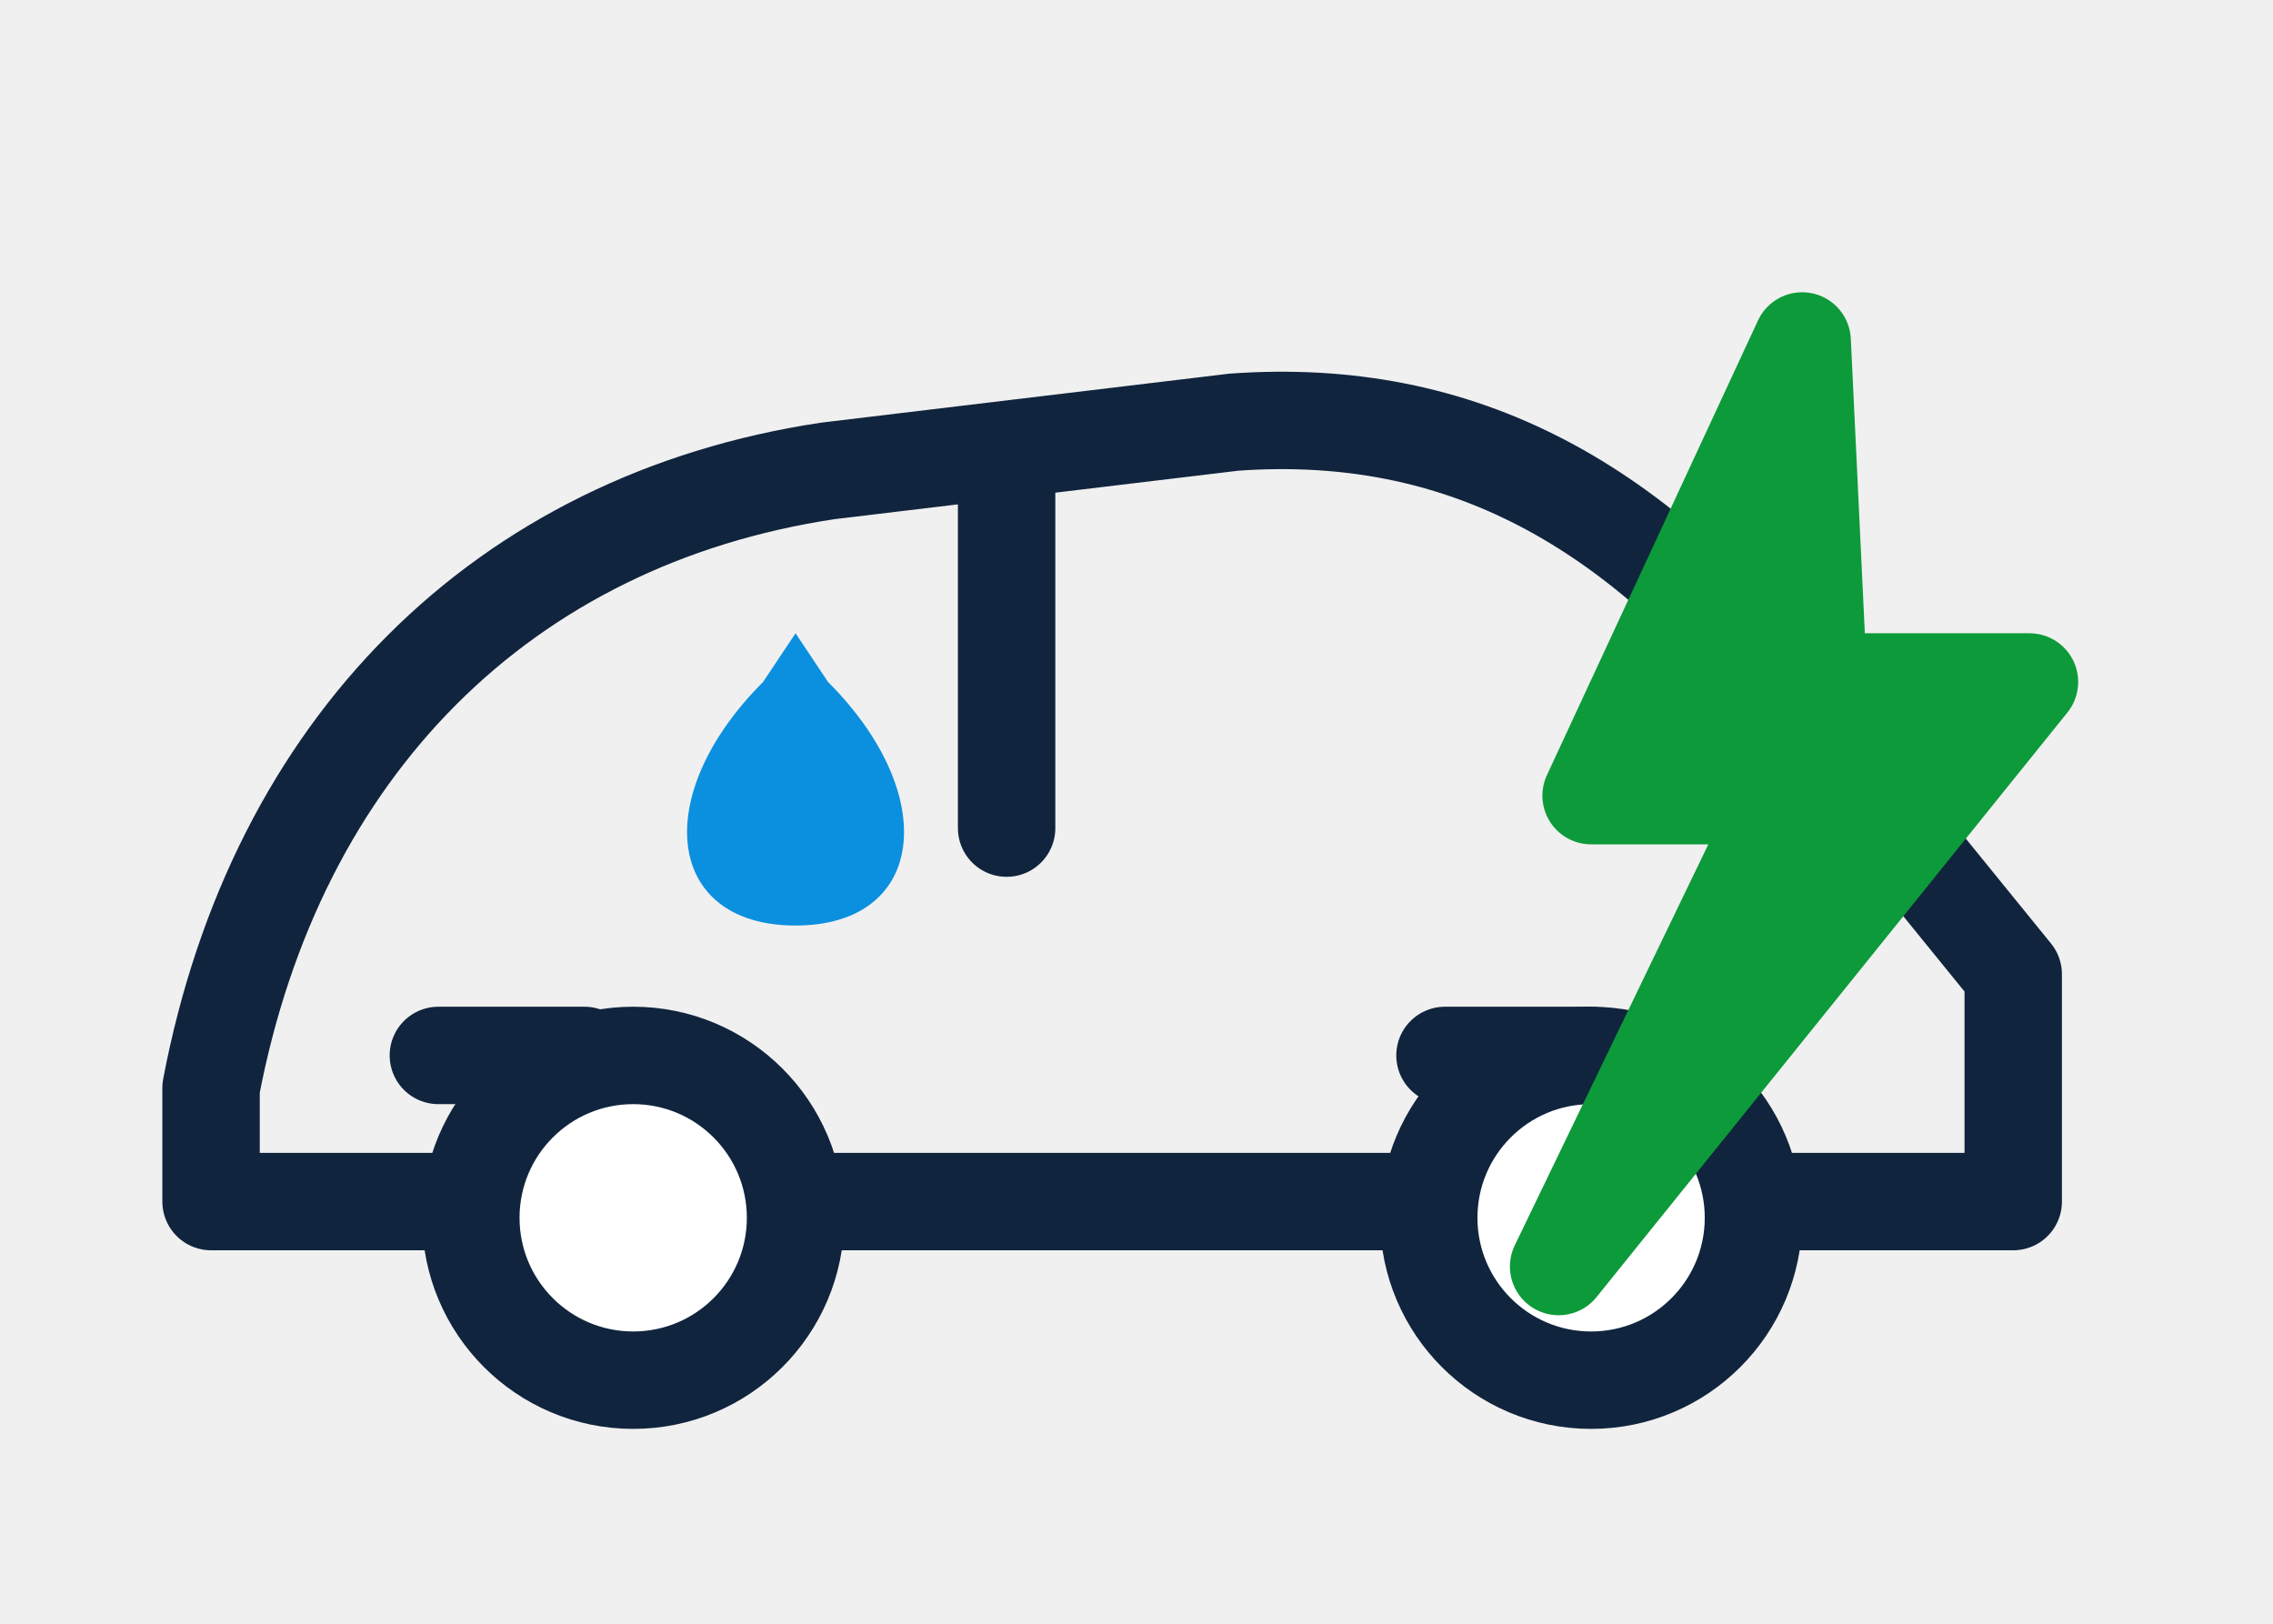
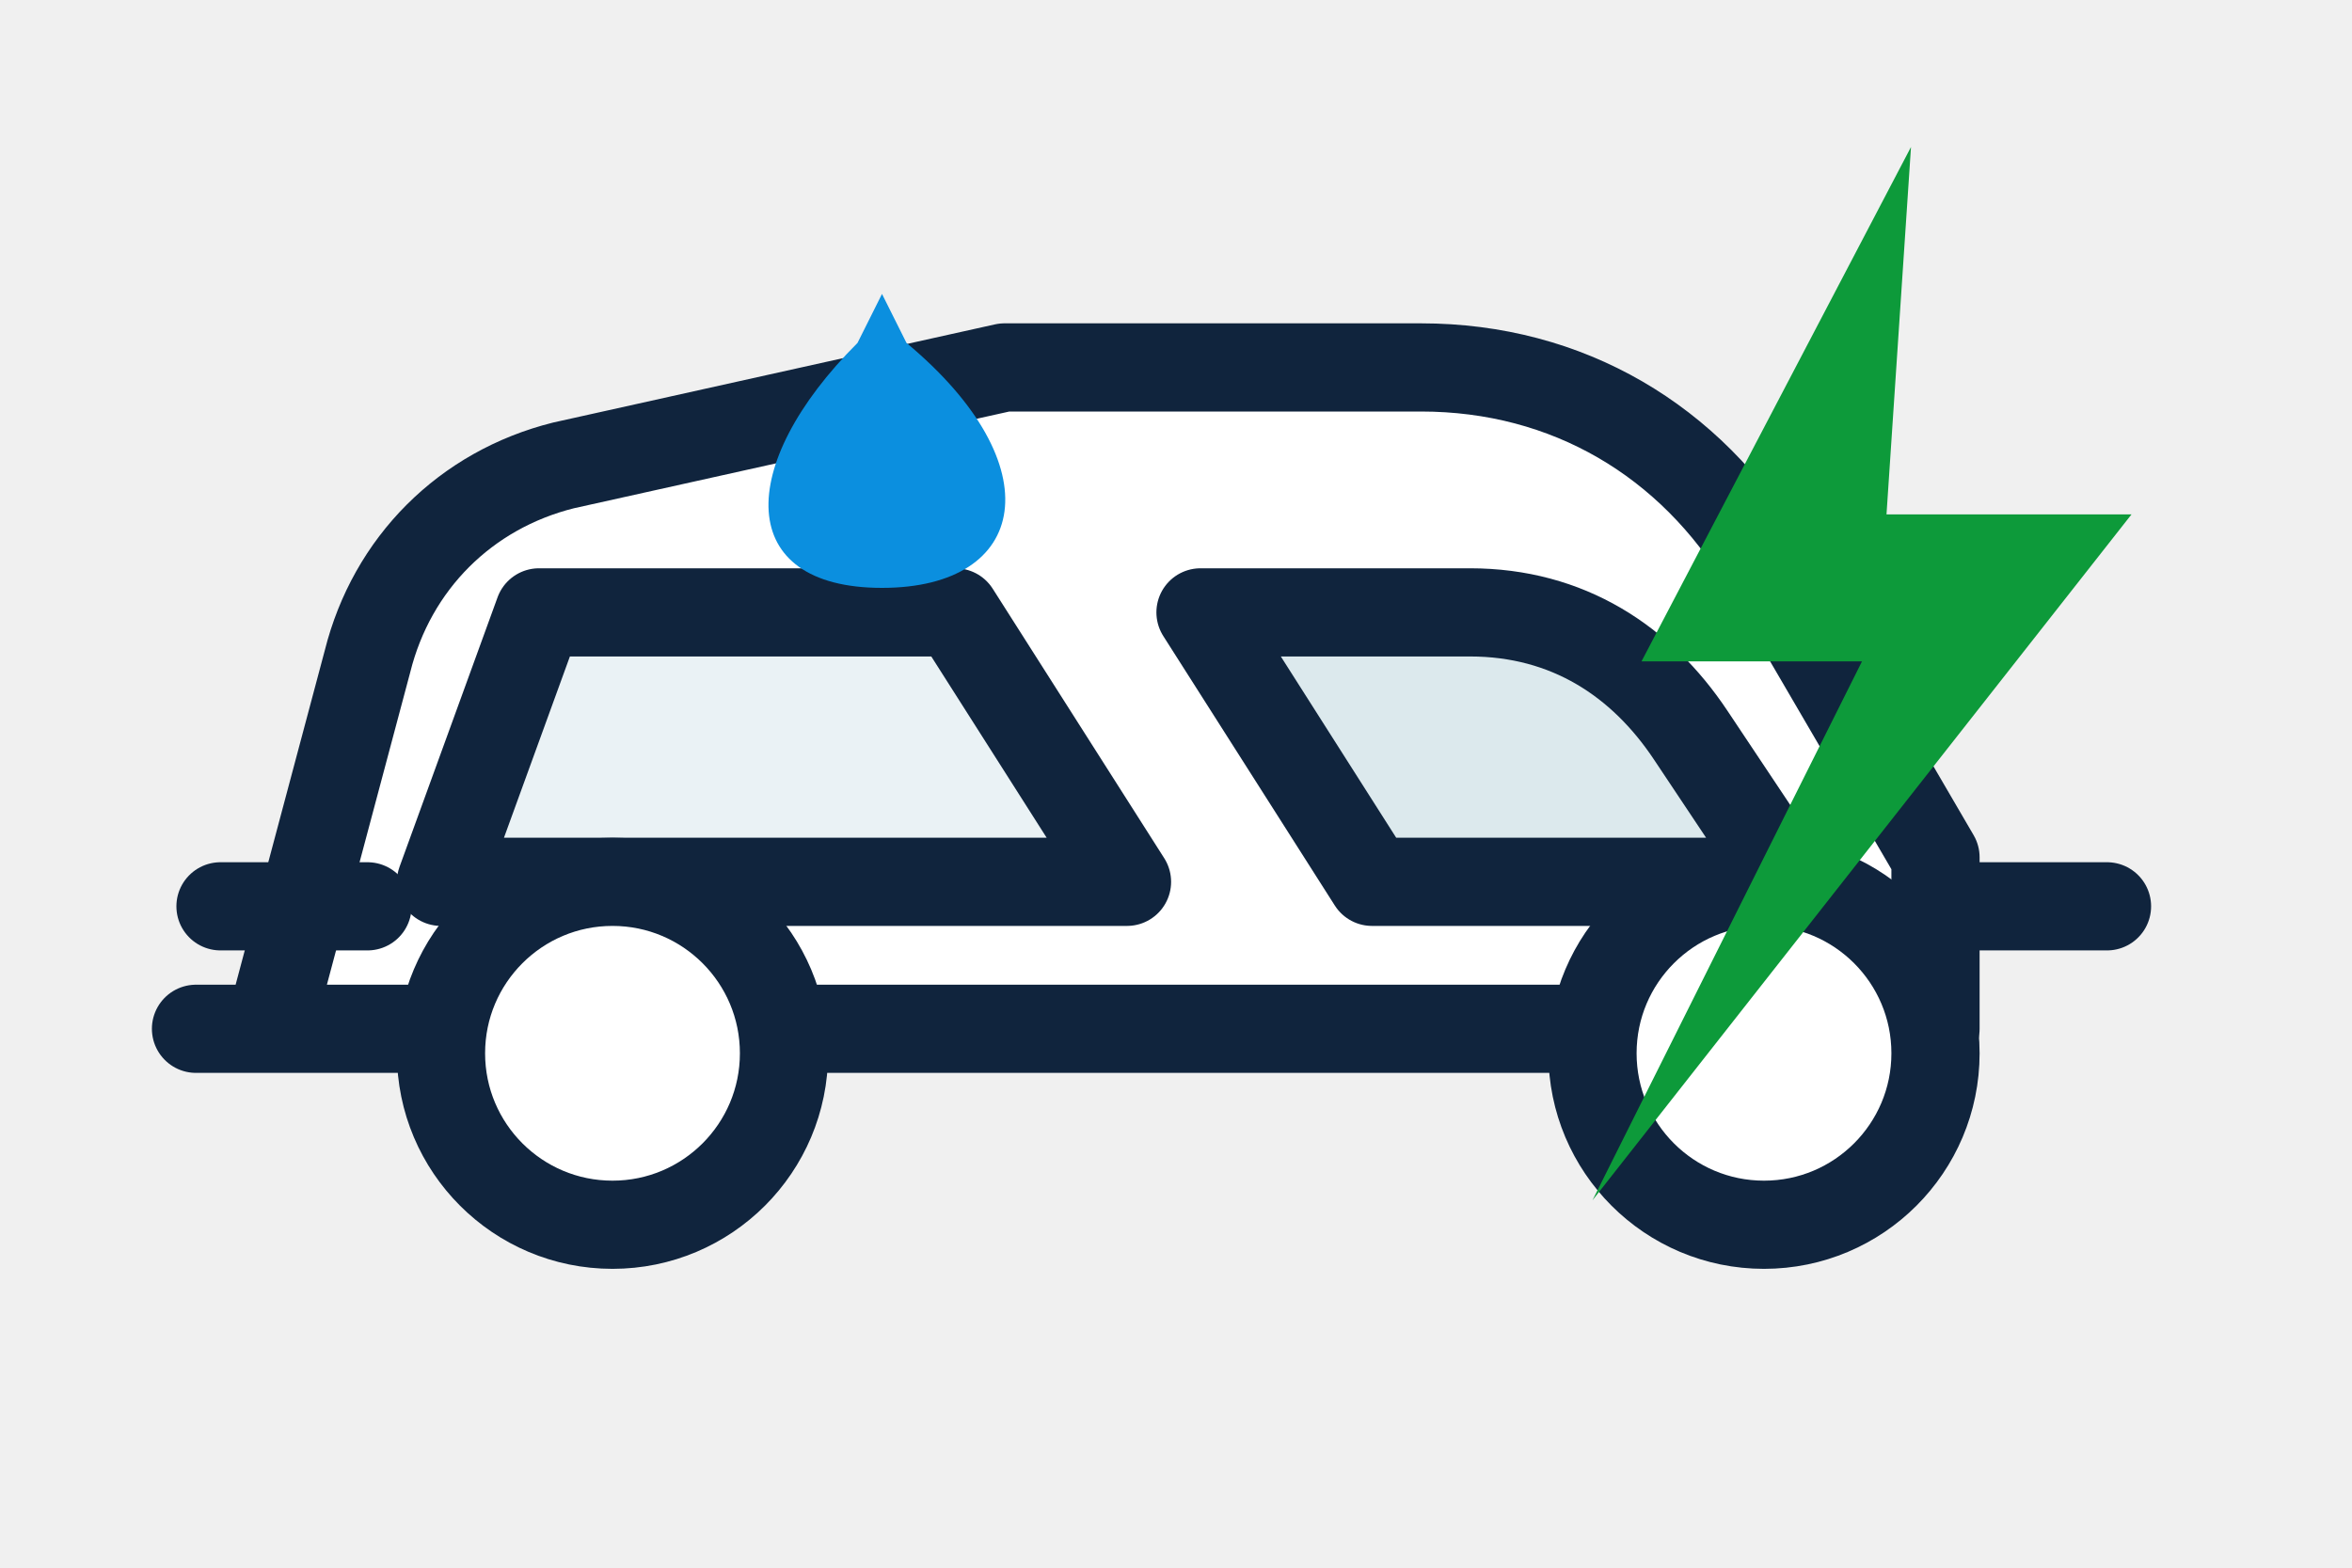
- <svg xmlns="http://www.w3.org/2000/svg" viewBox="0 0 140 100">
-   <g fill="none" stroke="#10243d" stroke-width="6" stroke-linecap="round" stroke-linejoin="round">
-     <path d="M13 67c4-21 18-35 38-38l25-3c14-1 25 5 35 18l13 16v14H13z" />
-     <path d="M36 65h-9M98 65h-9" />
-     <circle cx="39" cy="75" r="10" fill="#fff" />
-     <circle cx="98" cy="75" r="10" fill="#fff" />
-     <path d="M111 21l-13 28h12l-14 29 29-36h-13z" fill="#0d9a3a" stroke="#0d9a3a" />
-     <path d="M62 28v23" />
+ <svg xmlns="http://www.w3.org/2000/svg" viewBox="0 0 96 64" role="img" aria-label="Quanto Custa Rodar">
+   <g fill="none" stroke="#10243d" stroke-width="3.6" stroke-linecap="round" stroke-linejoin="round">
+     <path d="M8 42h3l4-15c1-4 4-7 8-8l18-4h17c6 0 11 3 14 8l7 12v7H8z" fill="#fff" />
+     <path d="M22 25h17l7 11H18z" fill="#eaf2f5" />
+     <path d="M49 25h11c4 0 7 2 9 5l4 6H56z" fill="#dce9ed" />
+     <circle cx="25" cy="43" r="7" fill="#fff" />
+     <circle cx="72" cy="43" r="7" fill="#fff" />
+     <path d="M9 37h6M79 37h7" />
  </g>
-   <path d="M47 42c-7 7-6 15 2 15 8 0 9-8 2-15l-2-3z" fill="#0b8fdf" />
+   <path d="M35 14c-5 5-5 10 1 10s7-5 1-10l-1-2z" fill="#0b8fdf" />
+   <path d="M78 6 67 27h9l-11 22 22-28h-10z" fill="#0d9a3a" />
</svg>
